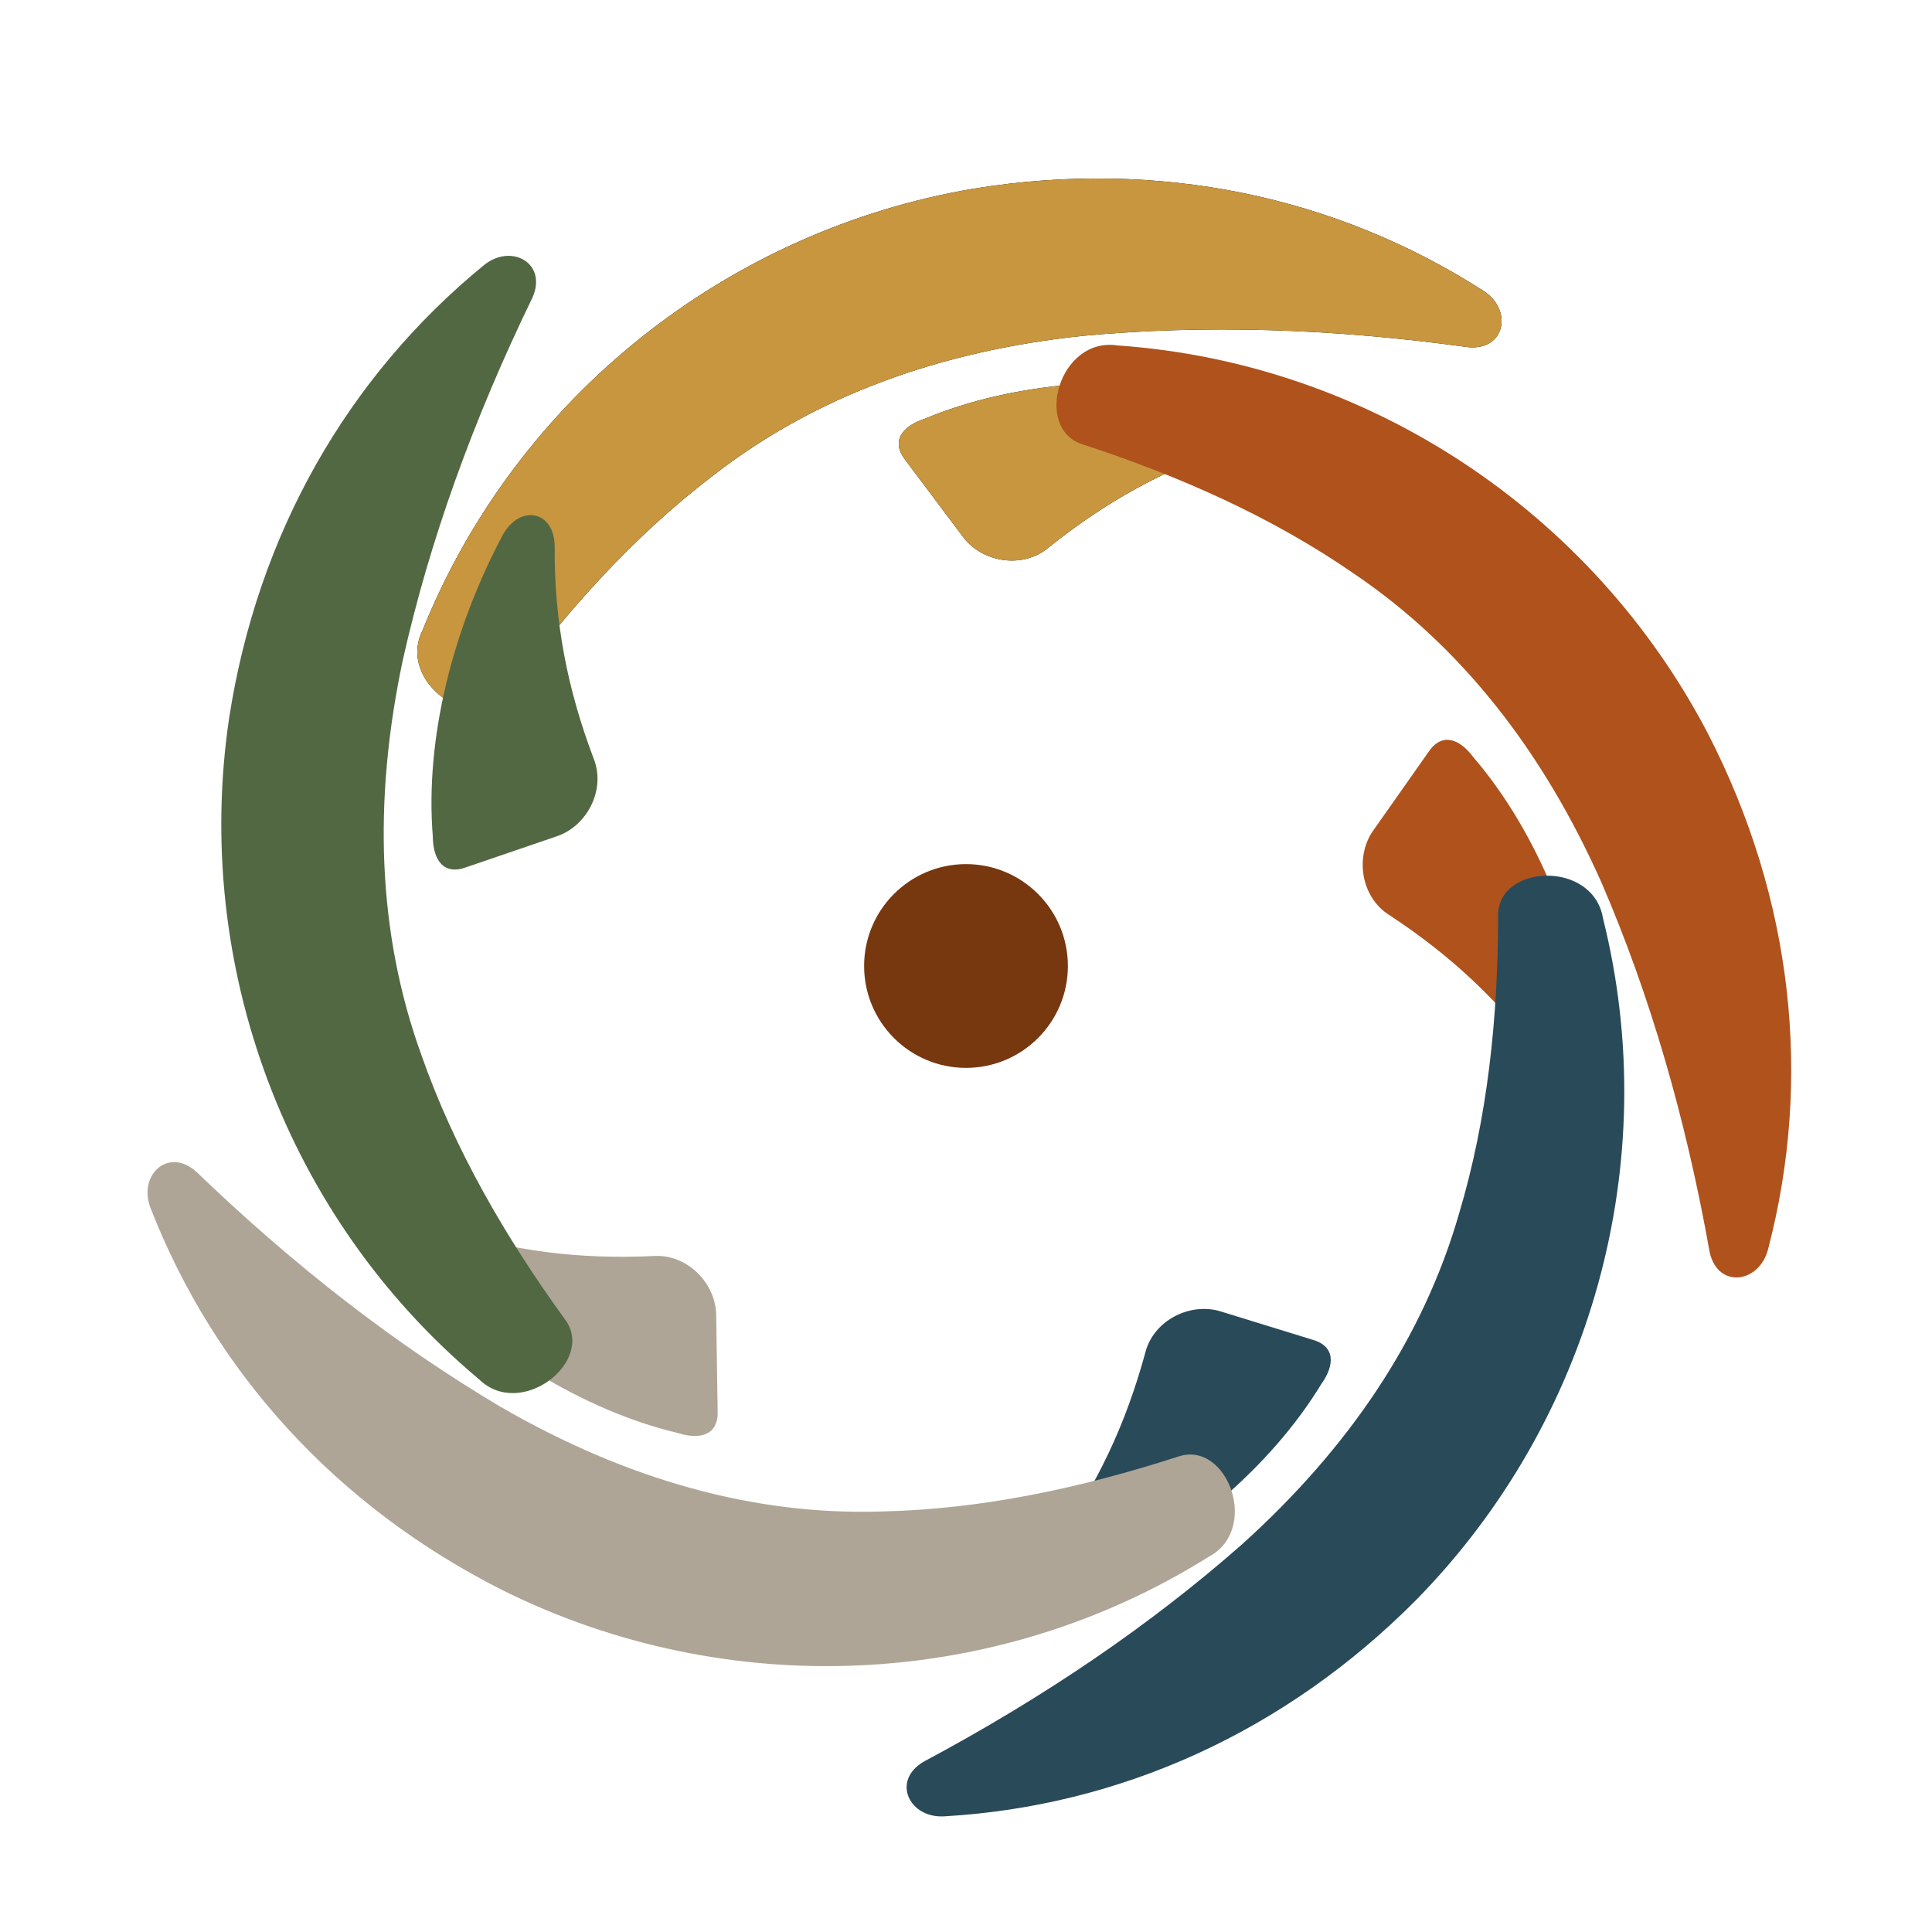
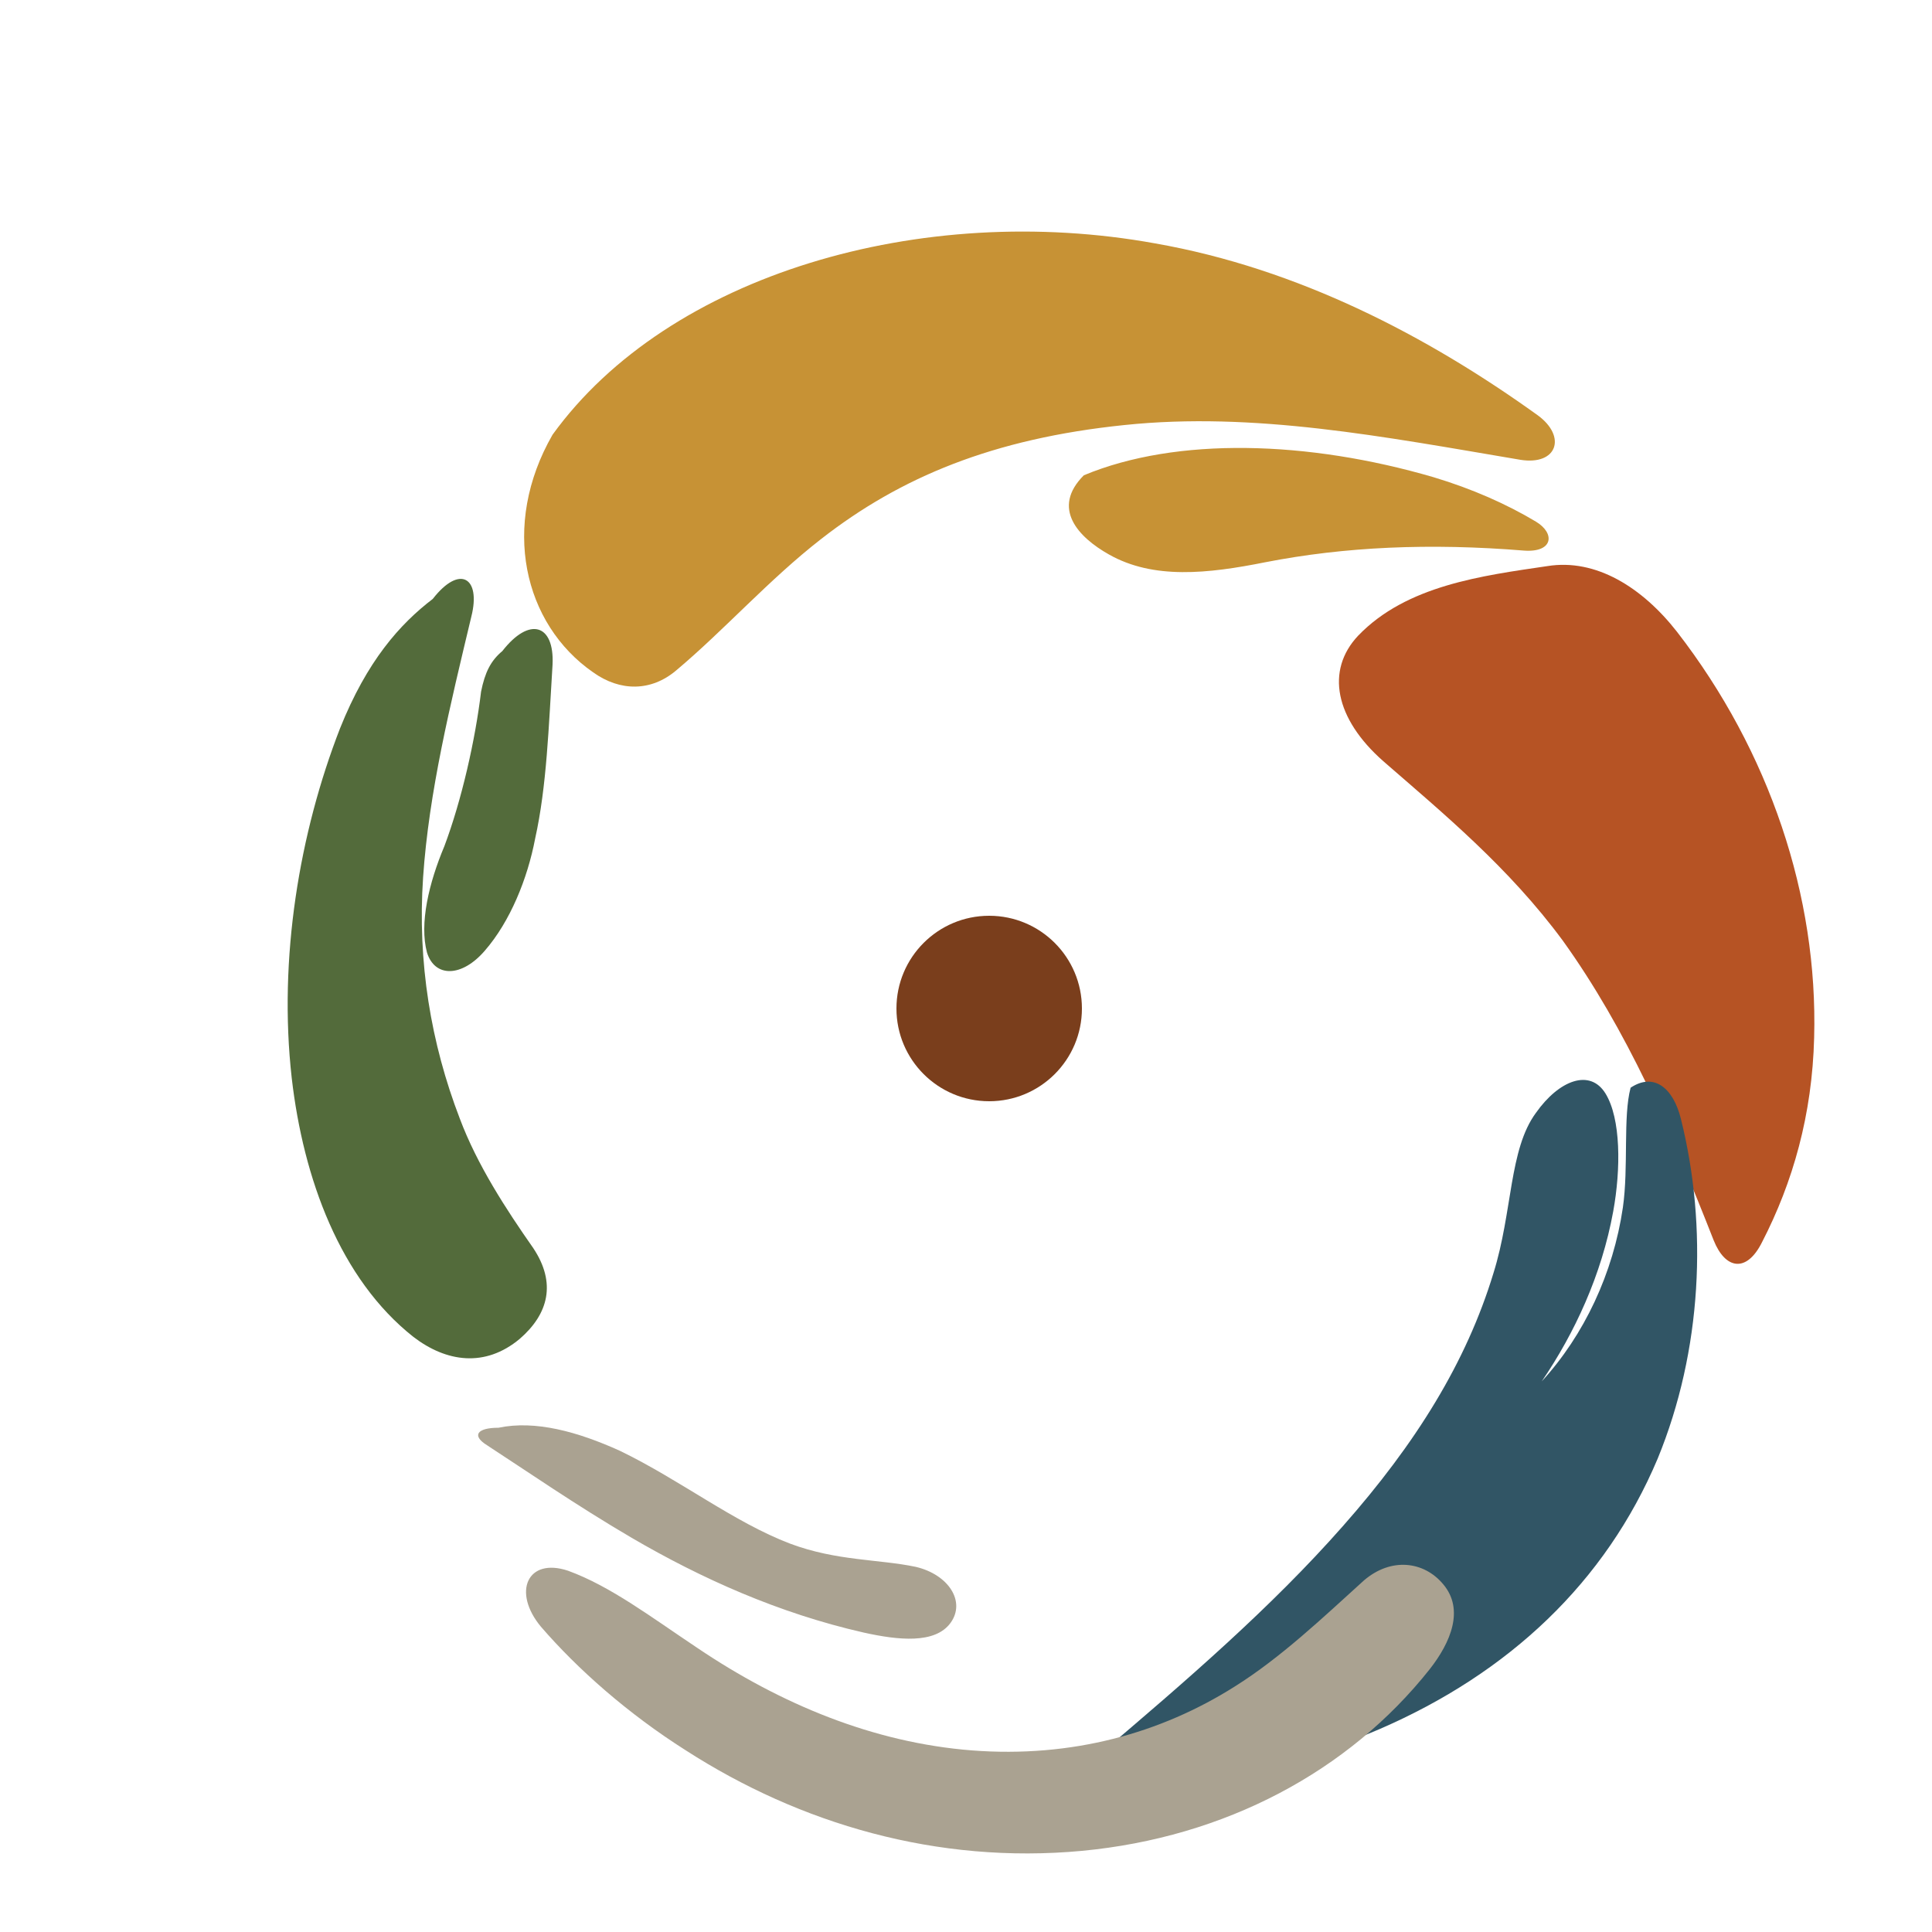
- <svg xmlns="http://www.w3.org/2000/svg" viewBox="0 0 512 512" role="img" aria-labelledby="title desc">
-   <g id="hand">
-     <path d="M112 167C137 105 193 61 258 50c49-8 96 2 135 27 8 5 6 16-4 15-36-5-70-6-102-3-38 4-71 16-98 37-21 16-39 36-55 58-8 11-29-3-22-17Z" />
-     <path d="M245 111c24-10 54-12 82-7 9 2 10 11 1 14-19 6-35 15-50 27-7 6-18 4-23-3l-15-20c-4-5-1-9 5-11Z" />
-   </g>
-   <g fill="#C8963E">
-     <use href="#hand" />
-   </g>
-   <g fill="#AF521C" transform="rotate(72 256 256)">
-     <use href="#hand" />
-   </g>
-   <g fill="#294A59" transform="rotate(144 256 256)">
-     <use href="#hand" />
-   </g>
-   <g fill="#AEA596" transform="rotate(216 256 256)">
-     <use href="#hand" />
-   </g>
-   <g fill="#526843" transform="rotate(288 256 256)">
-     <use href="#hand" />
-   </g>
-   <circle cx="256" cy="256" r="27" fill="#77370F" />
+ <svg xmlns="http://www.w3.org/2000/svg" viewBox="0 0 1000 1000">
+   <path id="ocre" fill="#C79235" d="M286 225 C346 142 477 104 598 126 C672 139 739 174 796 215 C811 226 806 241 787 238 C716 226 649 213 582 220 C514 227 466 247 425 279 C398 300 375 326 350 347 C337 358 321 358 307 348 C271 323 259 272 286 225 Z M561 246 C609 226 677 228 742 247 C762 253 780 261 795 270 C805 276 804 286 789 285 C740 281 696 283 655 291 C625 297 597 300 574 287 C558 278 544 263 561 246 Z" />
+   <path id="tierra" fill="#B65324" d="M801 293 C826 289 850 304 868 327 C916 389 941 464 939 537 C938 577 928 612 912 643 C904 659 893 657 887 642 C865 586 842 533 809 487 C781 449 747 421 716 394 C691 372 686 347 703 329 C728 303 767 298 801 293 Z" />
+   <path id="azul" fill="#315565" d="M844 563 C856 555 866 563 870 579 C884 635 881 699 858 755 C831 819 781 866 714 895 C670 914 623 925 579 930 C560 932 553 922 568 909 C614 870 658 832 695 790 C733 747 759 705 773 659 C783 627 781 595 795 576 C807 559 823 553 831 566 C839 579 839 605 835 627 C829 660 815 690 798 715 C820 691 835 659 840 625 C843 604 840 578 844 563 Z" />
+   <path id="piedra" fill="#AAA291" d="M258 739 C277 735 299 741 321 751 C352 766 380 788 409 799 C433 808 455 807 474 811 C491 815 500 829 492 840 C484 851 465 849 447 845 C403 835 363 817 327 796 C298 779 272 761 252 748 C244 743 247 739 258 739 Z M294 813 C316 821 337 837 361 853 C404 882 452 902 503 906 C555 910 601 897 639 873 C663 858 685 837 706 818 C720 806 737 808 747 820 C758 833 751 850 740 864 C698 917 634 951 560 958 C485 965 414 944 355 906 C325 887 299 864 280 842 C265 824 273 806 294 813 Z" />
+   <path id="oliva" fill="#536B3B" d="M224 310 C238 292 249 299 244 319 C233 365 222 410 219 454 C216 498 223 540 238 579 C247 603 262 626 276 646 C288 664 284 680 269 693 C251 708 231 705 214 692 C176 662 157 610 151 558 C144 496 155 431 176 377 C190 342 207 323 224 310 Z M260 337 C274 319 287 323 286 344 C284 376 283 407 277 434 C273 455 264 477 251 492 C239 506 225 506 221 493 C217 478 222 457 230 438 C239 414 246 383 249 358 C251 348 254 342 260 337 Z" />
+   <circle id="centro" cx="512" cy="522" r="48" fill="#7A3E1C" />
</svg>
